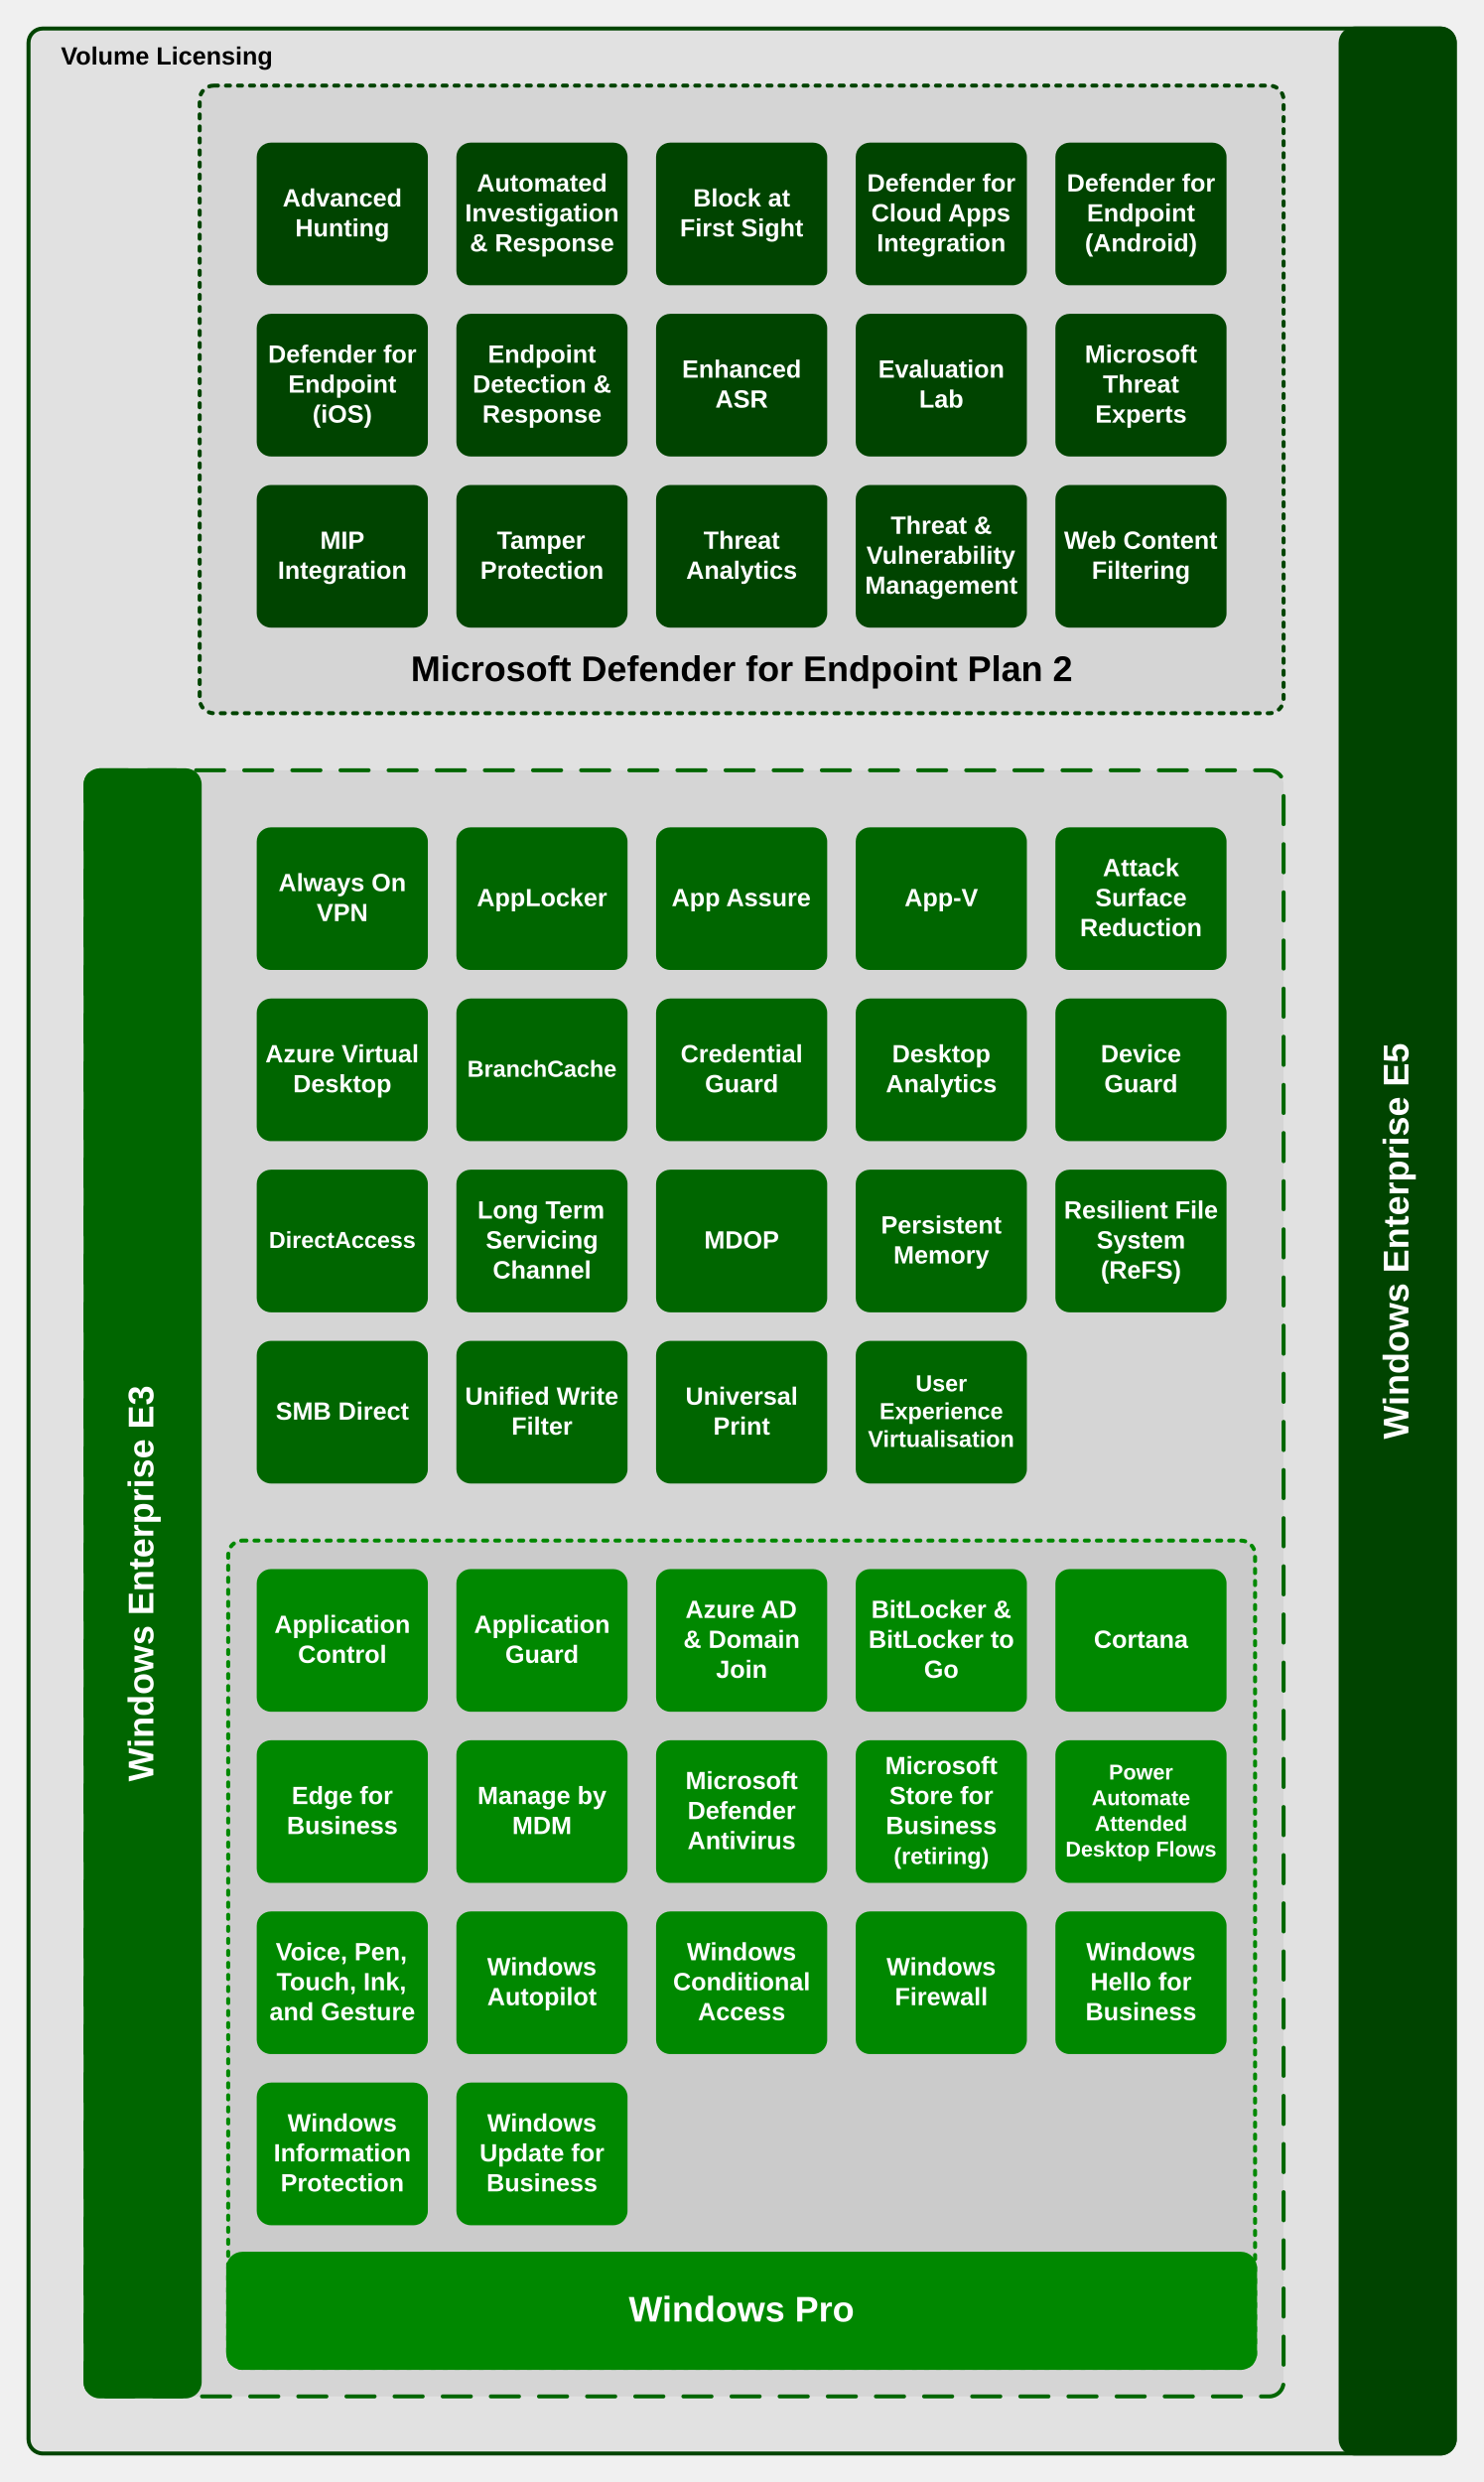
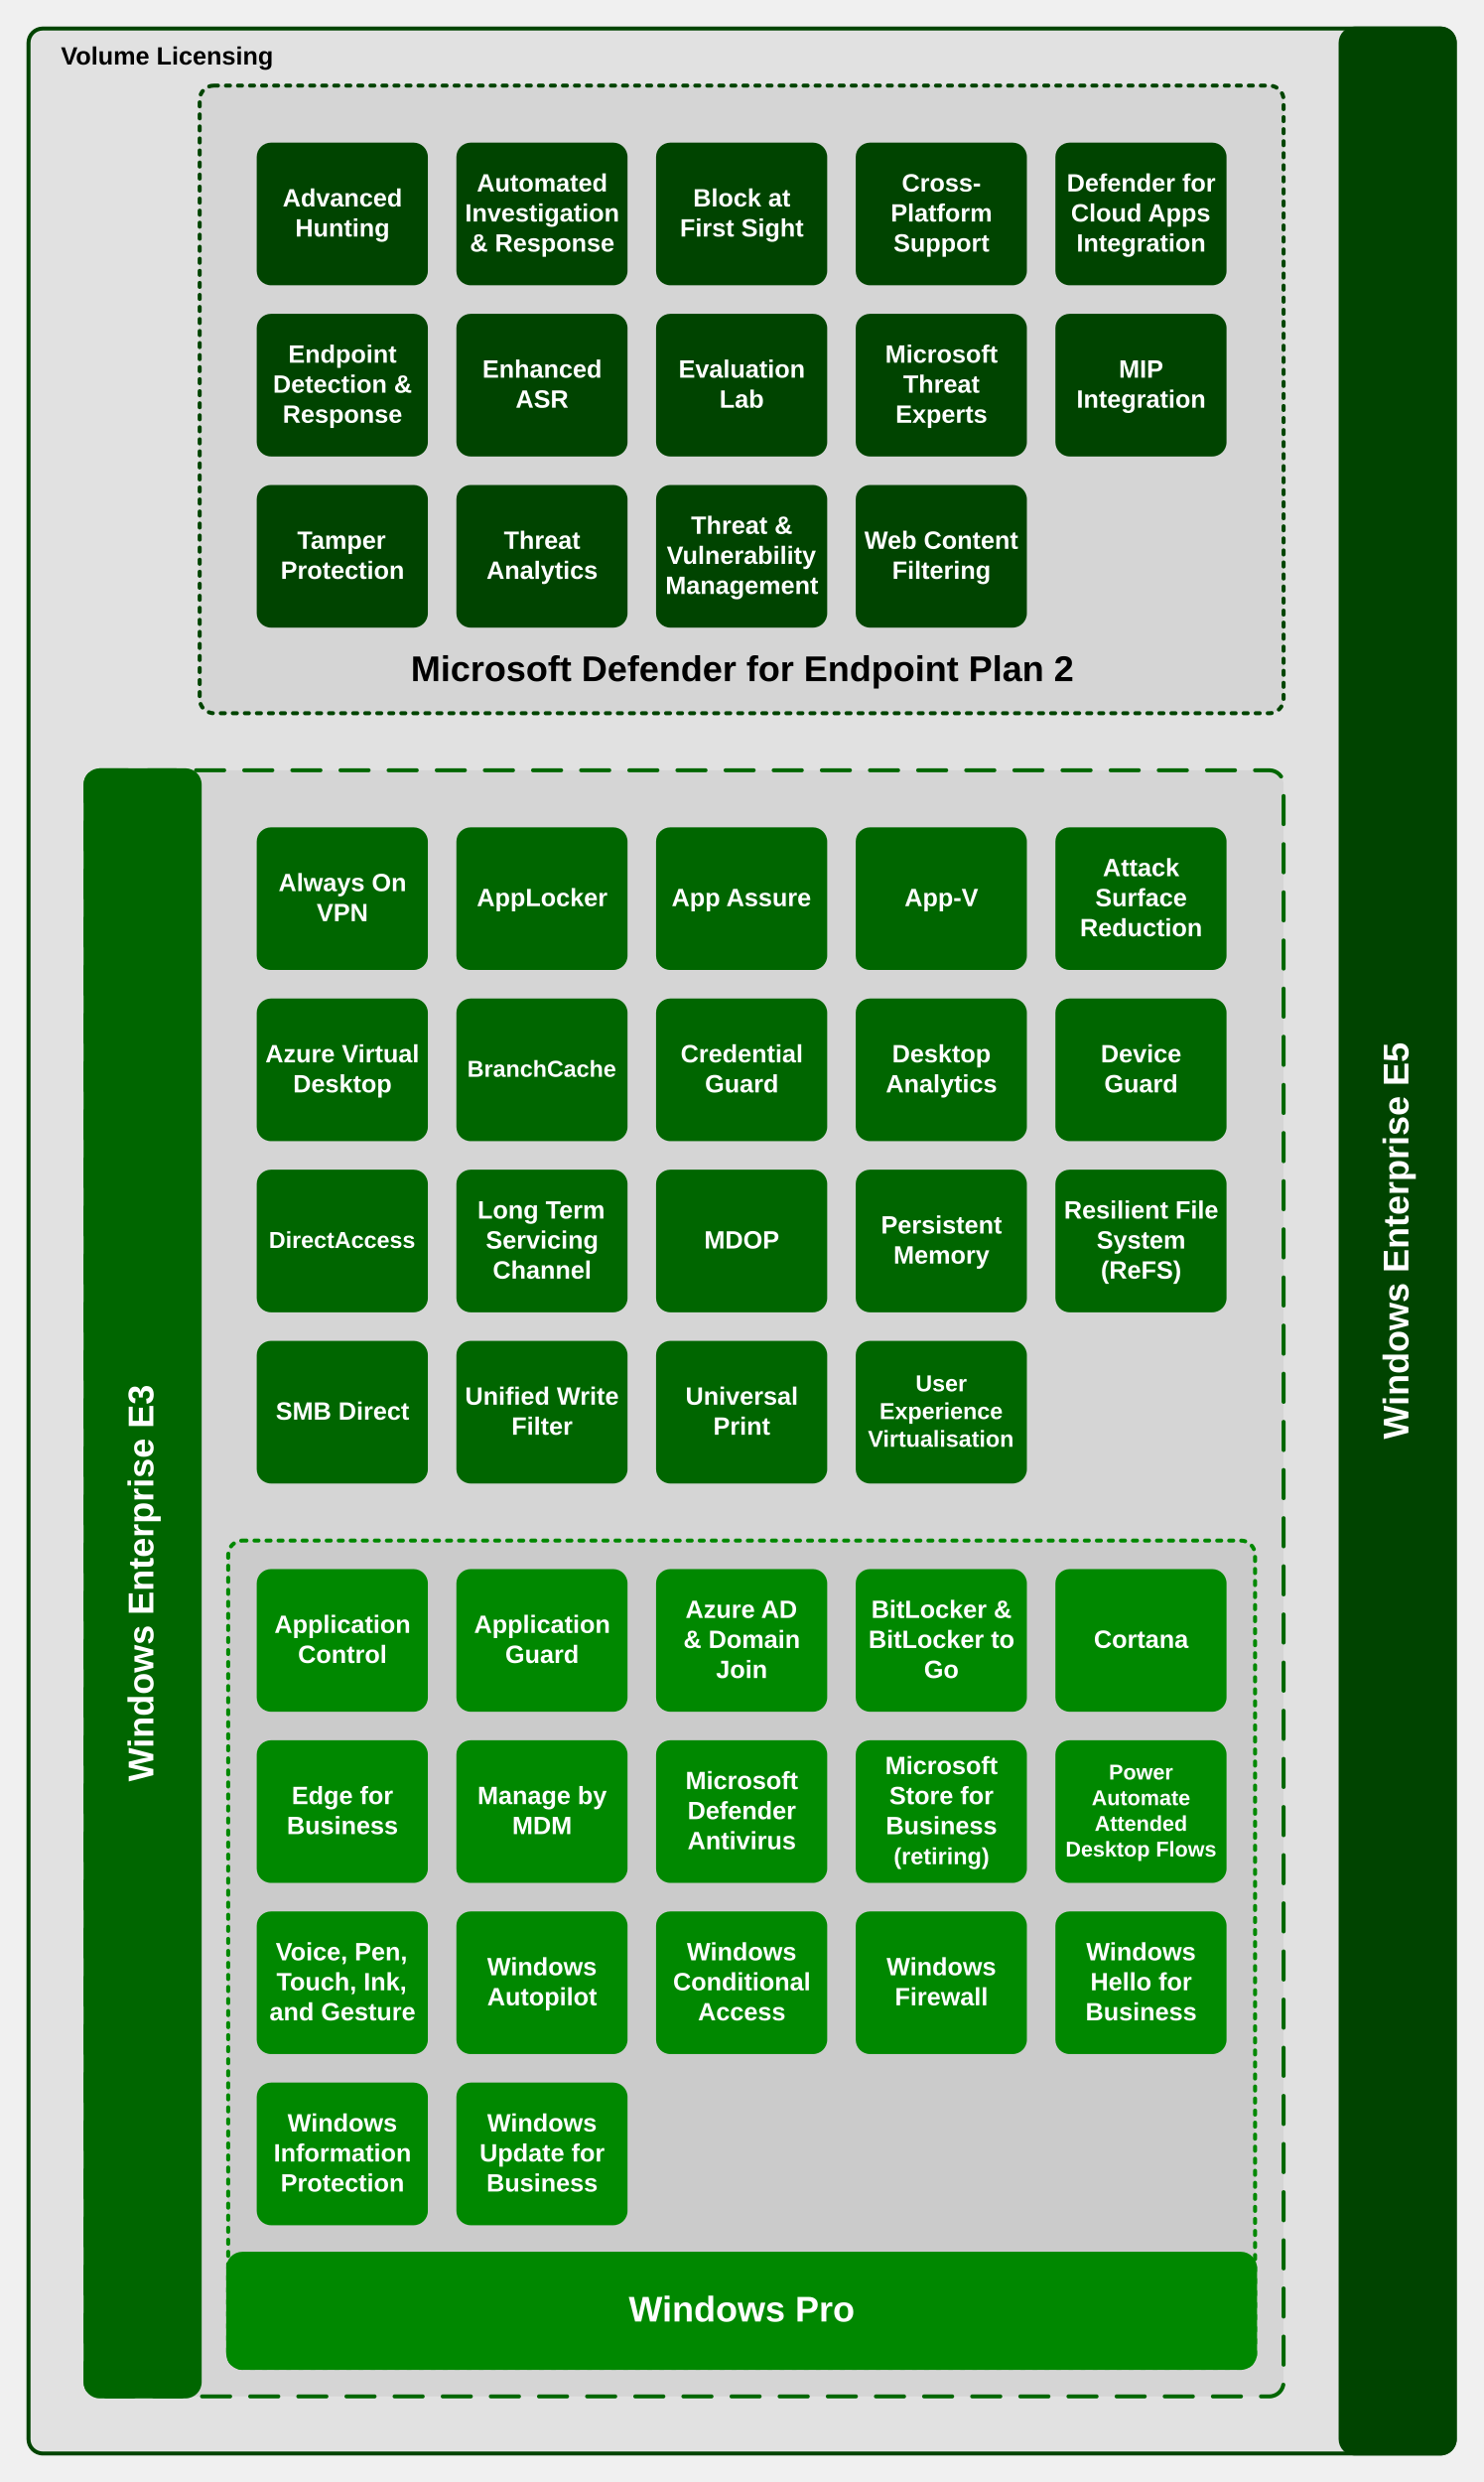
<svg xmlns="http://www.w3.org/2000/svg" width="832" height="1392" viewBox="0 0 832 1392" class="a">
  <style>
.b {fill:#a5a5a5;fill-opacity:0.2;stroke:#004400;stroke-linecap:round;stroke-linejoin:round;stroke-width:2.25}
.c {fill:#a6a6a6;fill-opacity:0.2;stroke:#004400;stroke-dasharray:2.25,4.5;stroke-linecap:round;stroke-linejoin:round;stroke-width:2.25}
.d {fill:#a5a5a5;fill-opacity:0.2;stroke:#006600;stroke-dasharray:15.75,11.25;stroke-linecap:round;stroke-linejoin:round;stroke-width:2.25}
.e {fill:#a6a6a6;fill-opacity:0.2;stroke:#008800;stroke-dasharray:2.25,4.5;stroke-linecap:round;stroke-linejoin:round;stroke-width:2.25}
.f {fill:#006600;stroke:#006600;stroke-linecap:round;stroke-linejoin:round;stroke-width:2.25}
- .g {fill:#ffffff;font-family:Arial;font-size:1.667em;font-weight:bold}
+ .g {fill:#ffffff;font-family:Arial;font-size:1.67em;font-weight:bold}
.h {fill:#004400;stroke:#004400;stroke-linecap:round;stroke-linejoin:round;stroke-width:2.25}
.i {fill:#008800;stroke:#008800;stroke-linecap:round;stroke-linejoin:round;stroke-width:2.25}
.j {fill:none;stroke:none;stroke-linecap:round;stroke-linejoin:round;stroke-width:1}
- .k {fill:#000000;font-family:Arial;font-size:1.167em;font-weight:bold}
+ .k {fill:#000000;font-family:Arial;font-size:1.17em;font-weight:bold}
.l {fill:#008800;stroke:none;stroke-linecap:round;stroke-linejoin:round;stroke-width:2.5}
- .m {fill:#ffffff;font-family:Arial;font-size:1.167em;font-weight:bold}
+ .m {fill:#ffffff;font-family:Arial;font-size:1.17em;font-weight:bold}
.n {font-size:1em}
- .o {font-size:0.929em}
+ .o {font-size:0.93em}
.p {fill:#006600;stroke:none;stroke-linecap:round;stroke-linejoin:round;stroke-width:2.5}
- .q {fill:#ffffff;font-family:Arial;font-size:1.083em;font-weight:bold}
- .r {fill:#000000;font-family:Arial;font-size:1.667em;font-weight:bold}
- .s {fill:#004400;stroke:none;stroke-linecap:round;stroke-linejoin:round;stroke-width:2.5}
- .t {fill:#008800;stroke:none;stroke-linecap:round;stroke-linejoin:round;stroke-width:2}
- .u {fill:#ffffff;font-family:Arial;font-size:1em;font-weight:bold}
+ .q {fill:#ffffff;font-family:Arial;font-size:1.08em;font-weight:bold}
+ .r {fill:#000000;font-family:Arial;font-size:1.67em;font-weight:bold}
+ .s {fill:#008800;stroke:none;stroke-linecap:round;stroke-linejoin:round;stroke-width:2}
+ .t {fill:#ffffff;font-family:Arial;font-size:1em;font-weight:bold}
+ .u {fill:#004400;stroke:none;stroke-linecap:round;stroke-linejoin:round;stroke-width:2.25}
.a {fill:none;fill-rule:evenodd;font-size:12px;overflow:visible;stroke-linecap:square;stroke-miterlimit:3}
</style>
  <rect x="16" y="16" width="800" height="1360" rx="8" ry="8" class="b" />
  <rect x="112" y="48" width="608" height="352" rx="8" ry="8" class="c" />
  <rect x="48" y="432" width="672" height="912" rx="8" ry="8" class="d" />
  <rect x="128" y="864" width="576" height="464" rx="8" ry="8" class="e" />
  <a target="_blank" href="https://www.microsoft.com/windowsforbusiness" transform="translate(-1280,1344) rotate(-90)">
    <rect y="1328" width="912" height="64" rx="8" ry="8" class="f" />
    <text x="344.87" y="1366" class="g">Windows Enterprise E3</text>
  </a>
  <a target="_blank" href="https://www.microsoft.com/windowsforbusiness" transform="translate(-576,1376) rotate(-90)">
    <rect y="1328" width="1360" height="64" rx="8" ry="8" class="h" />
    <text x="568.87" y="1366" class="g">Windows Enterprise E5</text>
  </a>
  <a target="_blank" href="https://www.microsoft.com/windowsforbusiness">
    <rect x="128" y="1264" width="576" height="64" rx="8" ry="8" class="i" />
    <text x="352.67" y="1302" class="g">Windows Pro</text>
  </a>
  <g>
    <rect x="16" y="16" width="736" height="32" rx="8" ry="8" class="j" />
    <text x="34.17" y="36.2" class="k">Volume Licensing</text>
  </g>
  <a target="_blank" href="https://support.microsoft.com/help/17209/windows-10-use-touch-with-windows">
    <rect x="144" y="1072" width="96" height="80" rx="8" ry="8" class="l" />
    <text x="154.65" y="1099.4" class="m">Voice, Pen, <tspan x="155.06" dy="1.2em" class="n">Touch, Ink, </tspan>
      <tspan x="151.16" dy="1.2em" class="n">and Gesture</tspan>
    </text>
  </a>
  <a target="_blank" href="https://docs.microsoft.com/windows/client-management/mdm/">
    <rect x="256" y="976" width="96" height="80" rx="8" ry="8" class="l" />
    <text x="267.82" y="1011.8" class="m">Manage by <tspan x="287.28" dy="1.2em" class="n">MDM</tspan>
    </text>
  </a>
  <a target="_blank" href="https://docs.microsoft.com/microsoft-store/microsoft-store-for-business-overview">
    <rect x="480" y="976" width="96" height="80" rx="8" ry="8" class="l" />
    <text x="496.5" y="995" class="m">Microsoft <tspan x="498.83" dy="1.2em" class="n">Store for </tspan>
      <tspan x="496.88" dy="1.2em" class="n">Business</tspan>
-       <tspan x="501.28" dy="1.292em" class="o">(retiring)</tspan>
+       <tspan x="501.28" dy="1.29em" class="o">(retiring)</tspan>
    </text>
  </a>
  <a target="_blank" href="https://docs.microsoft.com/windows-server/identity/ad-fs/operations/configure-device-based-conditional-access-on-premises">
    <rect x="368" y="1072" width="96" height="80" rx="8" ry="8" class="l" />
    <text x="385.28" y="1099.4" class="m">Windows <tspan x="377.51" dy="1.2em" class="n">Conditional </tspan>
      <tspan x="391.48" dy="1.2em" class="n">Access</tspan>
    </text>
  </a>
  <a target="_blank" href="https://docs.microsoft.com/windows/security/information-protection/windows-information-protection/protect-enterprise-data-using-wip">
    <rect x="144" y="1168" width="96" height="80" rx="8" ry="8" class="l" />
    <text x="161.28" y="1195.4" class="m">Windows <tspan x="153.5" dy="1.2em" class="n">Information </tspan>
      <tspan x="157.39" dy="1.2em" class="n">Protection</tspan>
    </text>
  </a>
  <a target="_blank" href="https://docs.microsoft.com/windows/deployment/update/waas-manage-updates-wufb">
    <rect x="256" y="1168" width="96" height="80" rx="8" ry="8" class="l" />
    <text x="273.28" y="1195.4" class="m">Windows <tspan x="269" dy="1.2em" class="n">Update for </tspan>
      <tspan x="272.88" dy="1.2em" class="n">Business</tspan>
    </text>
  </a>
  <a target="_blank" href="https://docs.microsoft.com/windows/security/identity-protection/hello-for-business/hello-identity-verification">
    <rect x="592" y="1072" width="96" height="80" rx="8" ry="8" class="l" />
    <text x="609.28" y="1099.4" class="m">Windows <tspan x="611.61" dy="1.2em" class="n">Hello for </tspan>
      <tspan x="608.88" dy="1.2em" class="n">Business</tspan>
    </text>
  </a>
  <a target="_blank" href="https://www.microsoft.com/edge/business">
    <rect x="144" y="976" width="96" height="80" rx="8" ry="8" class="l" />
    <text x="163.61" y="1011.8" class="m">Edge for <tspan x="160.88" dy="1.2em" class="n">Business</tspan>
    </text>
  </a>
  <a target="_blank" href="https://support.microsoft.com/help/17214/windows-10-what-is">
    <rect x="592" y="880" width="96" height="80" rx="8" ry="8" class="l" />
    <text x="613.55" y="924.2" class="m">Cortana</text>
  </a>
  <a target="_blank" href="https://docs.microsoft.com/windows/security/threat-protection/windows-defender-application-guard/wd-app-guard-overview">
    <rect x="256" y="880" width="96" height="80" rx="8" ry="8" class="l" />
    <text x="265.89" y="915.8" class="m">Application <tspan x="283.39" dy="1.2em" class="n">Guard</tspan>
    </text>
  </a>
  <a target="_blank" href="https://docs.microsoft.com/azure/active-directory/devices/concept-azure-ad-join">
    <rect x="368" y="880" width="96" height="80" rx="8" ry="8" class="l" />
    <text x="384.5" y="907.4" class="m">Azure AD<tspan x="383.33" dy="1.2em" class="n">&amp; Domain </tspan>
      <tspan x="401.61" dy="1.2em" class="n">Join</tspan>
    </text>
  </a>
  <a target="_blank" href="https://docs.microsoft.com/mem/configmgr/desktop-analytics/overview">
    <rect x="480" y="560" width="96" height="80" rx="8" ry="8" class="p" />
    <text x="500.38" y="595.8" class="m">Desktop <tspan x="496.88" dy="1.2em" class="n">Analytics</tspan>
    </text>
  </a>
  <a target="_blank" href="https://www.microsoft.com/windows/comprehensive-security">
    <rect x="368" y="976" width="96" height="80" rx="8" ry="8" class="l" />
    <text x="384.5" y="1003.4" class="m">Microsoft <tspan x="385.66" dy="1.2em" class="n">Defender </tspan>
      <tspan x="385.66" dy="1.2em" class="n">Antivirus</tspan>
    </text>
  </a>
  <a target="_blank" href="https://docs.microsoft.com/microsoft-desktop-optimization-pack/appv-v5/">
    <rect x="480" y="464" width="96" height="80" rx="8" ry="8" class="p" />
    <text x="507.39" y="508.2" class="m">App-V</text>
  </a>
  <a target="_blank" href="https://docs.microsoft.com/windows/security/threat-protection/windows-defender-application-control/applocker/applocker-overview">
    <rect x="256" y="464" width="96" height="80" rx="8" ry="8" class="p" />
    <text x="267.44" y="508.2" class="m">AppLocker</text>
  </a>
  <a target="_blank" href="https://www.microsoft.com/cloud-platform/desktop-virtualization">
    <rect x="144" y="560" width="96" height="80" rx="8" ry="8" class="p" />
    <text x="148.82" y="595.8" class="m">Azure Virtual <tspan x="164.38" dy="1.2em" class="n">Desktop</tspan>
    </text>
  </a>
  <a target="_blank" href="https://docs.microsoft.com/windows-server/remote/remote-access/directaccess/directaccess">
    <rect x="144" y="656" width="96" height="80" rx="8" ry="8" class="p" />
    <text x="150.81" y="699.9" class="q">DirectAccess</text>
  </a>
  <a target="_blank" href="https://docs.microsoft.com/windows/security/threat-protection/device-guard/introduction-to-device-guard-virtualization-based-security-and-windows-defender-application-control">
    <rect x="592" y="560" width="96" height="80" rx="8" ry="8" class="p" />
    <text x="617.43" y="595.8" class="m">Device <tspan x="619.39" dy="1.2em" class="n">Guard</tspan>
    </text>
  </a>
  <a target="_blank" href="https://docs.microsoft.com/windows-server/networking/branchcache/branchcache">
    <rect x="256" y="560" width="96" height="80" rx="8" ry="8" class="p" />
    <text x="262.1" y="603.9" class="q">BranchCache</text>
  </a>
  <a target="_blank" href="https://docs.microsoft.com/microsoft-desktop-optimization-pack/">
    <rect x="368" y="656" width="96" height="80" rx="8" ry="8" class="p" />
    <text x="395" y="700.2" class="m">MDOP</text>
  </a>
  <a target="_blank" href="https://docs.microsoft.com/windows/security/identity-protection/credential-guard/credential-guard">
    <rect x="368" y="560" width="96" height="80" rx="8" ry="8" class="p" />
    <text x="381.77" y="595.8" class="m">Credential <tspan x="395.39" dy="1.2em" class="n">Guard</tspan>
    </text>
  </a>
  <a target="_blank" href="https://docs.microsoft.com/windows/configuration/ue-v/uev-for-windows">
    <rect x="480" y="752" width="96" height="80" rx="8" ry="8" class="p" />
    <text x="513.55" y="780.3" class="q">User <tspan x="493.31" dy="1.2em" class="n">Experience </tspan>
      <tspan x="486.83" dy="1.2em" class="n">Virtualisation</tspan>
    </text>
  </a>
  <a target="_blank" href="https://docs.microsoft.com/windows/deployment/update/waas-overview#long-term-servicing-channel">
    <rect x="256" y="656" width="96" height="80" rx="8" ry="8" class="p" />
    <text x="267.83" y="683.4" class="m">Long Term <tspan x="272.49" dy="1.2em" class="n">Servicing </tspan>
      <tspan x="276.39" dy="1.2em" class="n">Channel</tspan>
    </text>
  </a>
  <a target="_blank" href="https://docs.microsoft.com/windows-server/remote/remote-access/vpn/always-on-vpn/">
    <rect x="144" y="464" width="96" height="80" rx="8" ry="8" class="p" />
    <text x="156.21" y="499.8" class="m">Always On <tspan x="177.61" dy="1.2em" class="n">VPN</tspan>
    </text>
  </a>
  <a target="_blank" href="https://docs.microsoft.com/universal-print/">
    <rect x="368" y="752" width="96" height="80" rx="8" ry="8" class="p" />
    <text x="384.48" y="787.8" class="m">Universal <tspan x="400.06" dy="1.2em" class="n">Print</tspan>
    </text>
  </a>
  <a target="_blank" href="https://docs.microsoft.com/fasttrack/products-and-capabilities#app-assure">
    <rect x="368" y="464" width="96" height="80" rx="8" ry="8" class="p" />
    <text x="376.71" y="508.2" class="m">App Assure</text>
  </a>
  <a target="_blank" href="https://docs.microsoft.com/windows/deployment/windows-autopilot/windows-autopilot">
    <rect x="256" y="1072" width="96" height="80" rx="8" ry="8" class="l" />
    <text x="273.28" y="1107.8" class="m">Windows <tspan x="273.29" dy="1.2em" class="n">Autopilot</tspan>
    </text>
  </a>
  <a target="_blank" href="https://docs.microsoft.com/windows/security/information-protection/bitlocker/bitlocker-overview">
    <rect x="480" y="880" width="96" height="80" rx="8" ry="8" class="l" />
    <text x="488.71" y="907.4" class="m">BitLocker &amp; <tspan x="487.16" dy="1.2em" class="n">BitLocker to </tspan>
      <tspan x="518.28" dy="1.2em" class="n">Go</tspan>
    </text>
  </a>
  <a target="_blank" href="https://docs.microsoft.com/windows/security/threat-protection/windows-firewall/windows-firewall-with-advanced-security">
    <rect x="480" y="1072" width="96" height="80" rx="8" ry="8" class="l" />
    <text x="497.28" y="1107.8" class="m">Windows <tspan x="501.93" dy="1.2em" class="n">Firewall</tspan>
    </text>
  </a>
  <a target="_blank" href="https://docs.microsoft.com/windows/security/threat-protection/windows-defender-application-control/windows-defender-application-control">
    <rect x="144" y="880" width="96" height="80" rx="8" ry="8" class="l" />
    <text x="153.89" y="915.8" class="m">Application <tspan x="167.12" dy="1.2em" class="n">Control</tspan>
    </text>
  </a>
  <a target="_blank" href="https://docs.microsoft.com/microsoft-365/security/defender-endpoint/microsoft-defender-endpoint">
    <rect x="112" y="352" width="608" height="48" rx="8" ry="8" class="j" />
    <text x="230.43" y="382" class="r">Microsoft Defender for Endpoint Plan 2</text>
  </a>
  <a target="_blank" href="https://docs.microsoft.com/windows-server/storage/refs/refs-overview">
    <rect x="592" y="656" width="96" height="80" rx="8" ry="8" class="p" />
    <text x="596.82" y="683.4" class="m">Resilient File <tspan x="615.1" dy="1.2em" class="n">System </tspan>
      <tspan x="617.45" dy="1.2em" class="n">(ReFS)</tspan>
    </text>
  </a>
  <a target="_blank" href="https://docs.microsoft.com/windows-server/storage/file-server/smb-direct">
    <rect x="144" y="752" width="96" height="80" rx="8" ry="8" class="p" />
    <text x="154.66" y="796.2" class="m">SMB Direct</text>
  </a>
  <a target="_blank" href="https://docs.microsoft.com/windows-hardware/customize/enterprise/unified-write-filter">
    <rect x="256" y="752" width="96" height="80" rx="8" ry="8" class="p" />
    <text x="260.83" y="787.8" class="m">Unified Write <tspan x="286.89" dy="1.2em" class="n">Filter</tspan>
    </text>
  </a>
  <a target="_blank" href="https://docs.microsoft.com/windows-server/storage/storage-spaces/deploy-pmem">
    <rect x="480" y="656" width="96" height="80" rx="8" ry="8" class="p" />
    <text x="494.15" y="691.8" class="m">Persistent <tspan x="501.16" dy="1.2em" class="n">Memory</tspan>
    </text>
  </a>
  <a target="_blank" href="https://docs.microsoft.com/windows/security/threat-protection/microsoft-defender-atp/attack-surface-reduction">
    <rect x="592" y="464" width="96" height="80" rx="8" ry="8" class="p" />
    <text x="618.6" y="491.4" class="m">Attack <tspan x="614.32" dy="1.2em" class="n">Surface </tspan>
      <tspan x="605.78" dy="1.2em" class="n">Reduction</tspan>
    </text>
  </a>
+   <a target="_blank" href="https://go.microsoft.com/fwlink/?linkid=2085130">
+     <rect x="592" y="976" width="96" height="80" rx="8" ry="8" class="s" />
+     <text x="621.99" y="998" class="t">Power <tspan x="612.33" dy="1.2em" class="n">Automate </tspan>
+       <tspan x="614" dy="1.2em" class="n">Attended </tspan>
+       <tspan x="597.66" dy="1.2em" class="n">Desktop Flows</tspan>
+     </text>
+   </a>
  <a target="_blank" href="https://docs.microsoft.com/windows/security/threat-protection/windows-defender-atp/automated-investigations-windows-defender-advanced-threat-protection">
-     <rect x="256" y="80" width="96" height="80" rx="8" ry="8" class="s" />
+     <rect x="256" y="80" width="96" height="80" rx="8" ry="8" class="u" />
    <text x="267.45" y="107.4" class="m">Automated <tspan x="260.83" dy="1.2em" class="n">Investigation </tspan>
      <tspan x="263.55" dy="1.2em" class="n">&amp; Response</tspan>
    </text>
  </a>
  <a target="_blank" href="https://docs.microsoft.com/windows/security/threat-protection/windows-defender-atp/overview-hunting-windows-defender-advanced-threat-protection">
-     <rect x="144" y="80" width="96" height="80" rx="8" ry="8" class="s" />
+     <rect x="144" y="80" width="96" height="80" rx="8" ry="8" class="u" />
    <text x="158.55" y="115.8" class="m">Advanced <tspan x="165.57" dy="1.2em" class="n">Hunting</tspan>
    </text>
  </a>
  <a target="_blank" href="https://docs.microsoft.com/windows/security/threat-protection/microsoft-defender-atp/microsoft-cloud-app-security-integration">
-     <rect x="480" y="80" width="96" height="80" rx="8" ry="8" class="s" />
-     <text x="486.38" y="107.4" class="m">Defender for <tspan x="488.73" dy="1.2em" class="n">Cloud Apps </tspan>
-       <tspan x="491.83" dy="1.2em" class="n">Integration</tspan>
-     </text>
-   </a>
-   <a target="_blank" href="https://docs.microsoft.com/windows/security/threat-protection/microsoft-defender-atp/microsoft-defender-atp-android">
-     <rect x="592" y="80" width="96" height="80" rx="8" ry="8" class="s" />
-     <text x="598.38" y="107.4" class="m">Defender for <tspan x="609.68" dy="1.2em" class="n">Endpoint </tspan>
-       <tspan x="608.51" dy="1.2em" class="n">(Android)</tspan>
+     <rect x="592" y="80" width="96" height="80" rx="8" ry="8" class="u" />
+     <text x="598.38" y="107.4" class="m">Defender for <tspan x="600.73" dy="1.2em" class="n">Cloud Apps </tspan>
+       <tspan x="603.83" dy="1.2em" class="n">Integration</tspan>
    </text>
  </a>
  <a target="_blank" href="https://docs.microsoft.com/windows/security/threat-protection/windows-defender-atp/overview-endpoint-detection-response">
-     <rect x="256" y="176" width="96" height="80" rx="8" ry="8" class="s" />
-     <text x="273.68" y="203.4" class="m">Endpoint <tspan x="265.11" dy="1.2em" class="n">Detection &amp; </tspan>
-       <tspan x="270.55" dy="1.2em" class="n">Response</tspan>
-     </text>
-   </a>
-   <a target="_blank" href="https://docs.microsoft.com/windows/security/threat-protection/microsoft-defender-atp/microsoft-defender-atp-ios">
-     <rect x="144" y="176" width="96" height="80" rx="8" ry="8" class="s" />
-     <text x="150.38" y="203.4" class="m">Defender for <tspan x="161.68" dy="1.2em" class="n">Endpoint </tspan>
-       <tspan x="175.28" dy="1.2em" class="n">(iOS)</tspan>
+     <rect x="144" y="176" width="96" height="80" rx="8" ry="8" class="u" />
+     <text x="161.68" y="203.4" class="m">Endpoint <tspan x="153.11" dy="1.2em" class="n">Detection &amp; </tspan>
+       <tspan x="158.55" dy="1.2em" class="n">Response</tspan>
    </text>
  </a>
  <a target="_blank" href="https://docs.microsoft.com/windows/security/threat-protection/windows-defender-atp/microsoft-threat-experts">
-     <rect x="592" y="176" width="96" height="80" rx="8" ry="8" class="s" />
-     <text x="608.5" y="203.4" class="m">Microsoft <tspan x="618.61" dy="1.2em" class="n">Threat </tspan>
-       <tspan x="614.32" dy="1.2em" class="n">Experts</tspan>
+     <rect x="480" y="176" width="96" height="80" rx="8" ry="8" class="u" />
+     <text x="496.5" y="203.4" class="m">Microsoft <tspan x="506.61" dy="1.2em" class="n">Threat </tspan>
+       <tspan x="502.32" dy="1.2em" class="n">Experts</tspan>
    </text>
  </a>
  <a target="_blank" href="https://docs.microsoft.com/windows/security/threat-protection/microsoft-defender-atp/evaluation-lab">
-     <rect x="480" y="176" width="96" height="80" rx="8" ry="8" class="s" />
-     <text x="492.6" y="211.8" class="m">Evaluation <tspan x="515.56" dy="1.2em" class="n">Lab</tspan>
+     <rect x="368" y="176" width="96" height="80" rx="8" ry="8" class="u" />
+     <text x="380.6" y="211.8" class="m">Evaluation <tspan x="403.56" dy="1.2em" class="n">Lab</tspan>
    </text>
  </a>
  <a target="_blank" href="https://www.microsoft.com/security/blog/2019/01/17/windows-defender-atp-integrates-with-microsoft-information-protection-to-discover-protect-and-monitor-sensitive-data-on-windows-devices/">
-     <rect x="144" y="272" width="96" height="80" rx="8" ry="8" class="s" />
-     <text x="179.56" y="307.8" class="m">MIP <tspan x="155.83" dy="1.2em" class="n">Integration</tspan>
+     <rect x="592" y="176" width="96" height="80" rx="8" ry="8" class="u" />
+     <text x="627.56" y="211.8" class="m">MIP <tspan x="603.83" dy="1.2em" class="n">Integration</tspan>
    </text>
  </a>
  <a target="_blank" href="https://docs.microsoft.com/windows/security/threat-protection/microsoft-defender-atp/next-gen-threat-and-vuln-mgt">
-     <rect x="480" y="272" width="96" height="80" rx="8" ry="8" class="s" />
-     <text x="499.61" y="299.4" class="m">Threat &amp; <tspan x="485.99" dy="1.2em" class="n">Vulnerability </tspan>
-       <tspan x="485.21" dy="1.2em" class="n">Management</tspan>
+     <rect x="368" y="272" width="96" height="80" rx="8" ry="8" class="u" />
+     <text x="387.61" y="299.4" class="m">Threat &amp; <tspan x="373.99" dy="1.2em" class="n">Vulnerability </tspan>
+       <tspan x="373.21" dy="1.2em" class="n">Management</tspan>
    </text>
  </a>
  <a target="_blank" href="https://docs.microsoft.com/windows/security/threat-protection/microsoft-defender-atp/web-content-filtering">
-     <rect x="592" y="272" width="96" height="80" rx="8" ry="8" class="s" />
-     <text x="596.84" y="307.8" class="m">Web Content <tspan x="612.39" dy="1.2em" class="n">Filtering</tspan>
+     <rect x="480" y="272" width="96" height="80" rx="8" ry="8" class="u" />
+     <text x="484.84" y="307.8" class="m">Web Content <tspan x="500.39" dy="1.2em" class="n">Filtering</tspan>
    </text>
  </a>
  <a target="_blank" href="https://docs.microsoft.com/windows/security/threat-protection/windows-defender-atp/threat-analytics">
-     <rect x="368" y="272" width="96" height="80" rx="8" ry="8" class="s" />
-     <text x="394.61" y="307.8" class="m">Threat <tspan x="384.88" dy="1.2em" class="n">Analytics</tspan>
+     <rect x="256" y="272" width="96" height="80" rx="8" ry="8" class="u" />
+     <text x="282.61" y="307.8" class="m">Threat <tspan x="272.88" dy="1.2em" class="n">Analytics</tspan>
    </text>
  </a>
  <a target="_blank" href="https://docs.microsoft.com/windows/security/threat-protection/microsoft-defender-antivirus/prevent-changes-to-security-settings-with-tamper-protection">
-     <rect x="256" y="272" width="96" height="80" rx="8" ry="8" class="s" />
-     <text x="278.71" y="307.8" class="m">Tamper <tspan x="269.39" dy="1.2em" class="n">Protection</tspan>
+     <rect x="144" y="272" width="96" height="80" rx="8" ry="8" class="u" />
+     <text x="166.71" y="307.8" class="m">Tamper <tspan x="157.39" dy="1.2em" class="n">Protection</tspan>
    </text>
  </a>
  <a target="_blank" href="https://docs.microsoft.com/windows/security/threat-protection/microsoft-defender-antivirus/configure-block-at-first-sight-microsoft-defender-antivirus">
-     <rect x="368" y="80" width="96" height="80" rx="8" ry="8" class="s" />
+     <rect x="368" y="80" width="96" height="80" rx="8" ry="8" class="u" />
    <text x="388.77" y="115.8" class="m">Block at <tspan x="381.39" dy="1.2em" class="n">First Sight</tspan>
    </text>
  </a>
  <a target="_blank" href="https://docs.microsoft.com/windows/security/threat-protection/microsoft-defender-atp/overview-attack-surface-reduction">
-     <rect x="368" y="176" width="96" height="80" rx="8" ry="8" class="s" />
-     <text x="382.55" y="211.8" class="m">Enhanced <tspan x="401.22" dy="1.2em" class="n">ASR</tspan>
-     </text>
-   </a>
-   <a target="_blank" href="https://go.microsoft.com/fwlink/?linkid=2085130">
-     <rect x="592" y="976" width="96" height="80" rx="8" ry="8" class="t" />
-     <text x="621.99" y="998" class="u">Power <tspan x="612.33" dy="1.2em" class="n">Automate </tspan>
-       <tspan x="614" dy="1.2em" class="n">Attended </tspan>
-       <tspan x="597.66" dy="1.2em" class="n">Desktop Flows</tspan>
+     <rect x="256" y="176" width="96" height="80" rx="8" ry="8" class="u" />
+     <text x="270.55" y="211.8" class="m">Enhanced <tspan x="289.22" dy="1.2em" class="n">ASR</tspan>
+     </text>
+   </a>
+   <a target="_blank" href="https://docs.microsoft.com/microsoft-365/security/defender-endpoint/non-windows">
+     <rect x="480" y="80" width="96" height="80" rx="8" ry="8" class="u" />
+     <text x="505.83" y="107.4" class="m">Cross-<tspan x="499.61" dy="1.2em" class="n">Platform </tspan>
+       <tspan x="501.17" dy="1.2em" class="n">Support</tspan>
    </text>
  </a>
</svg>
